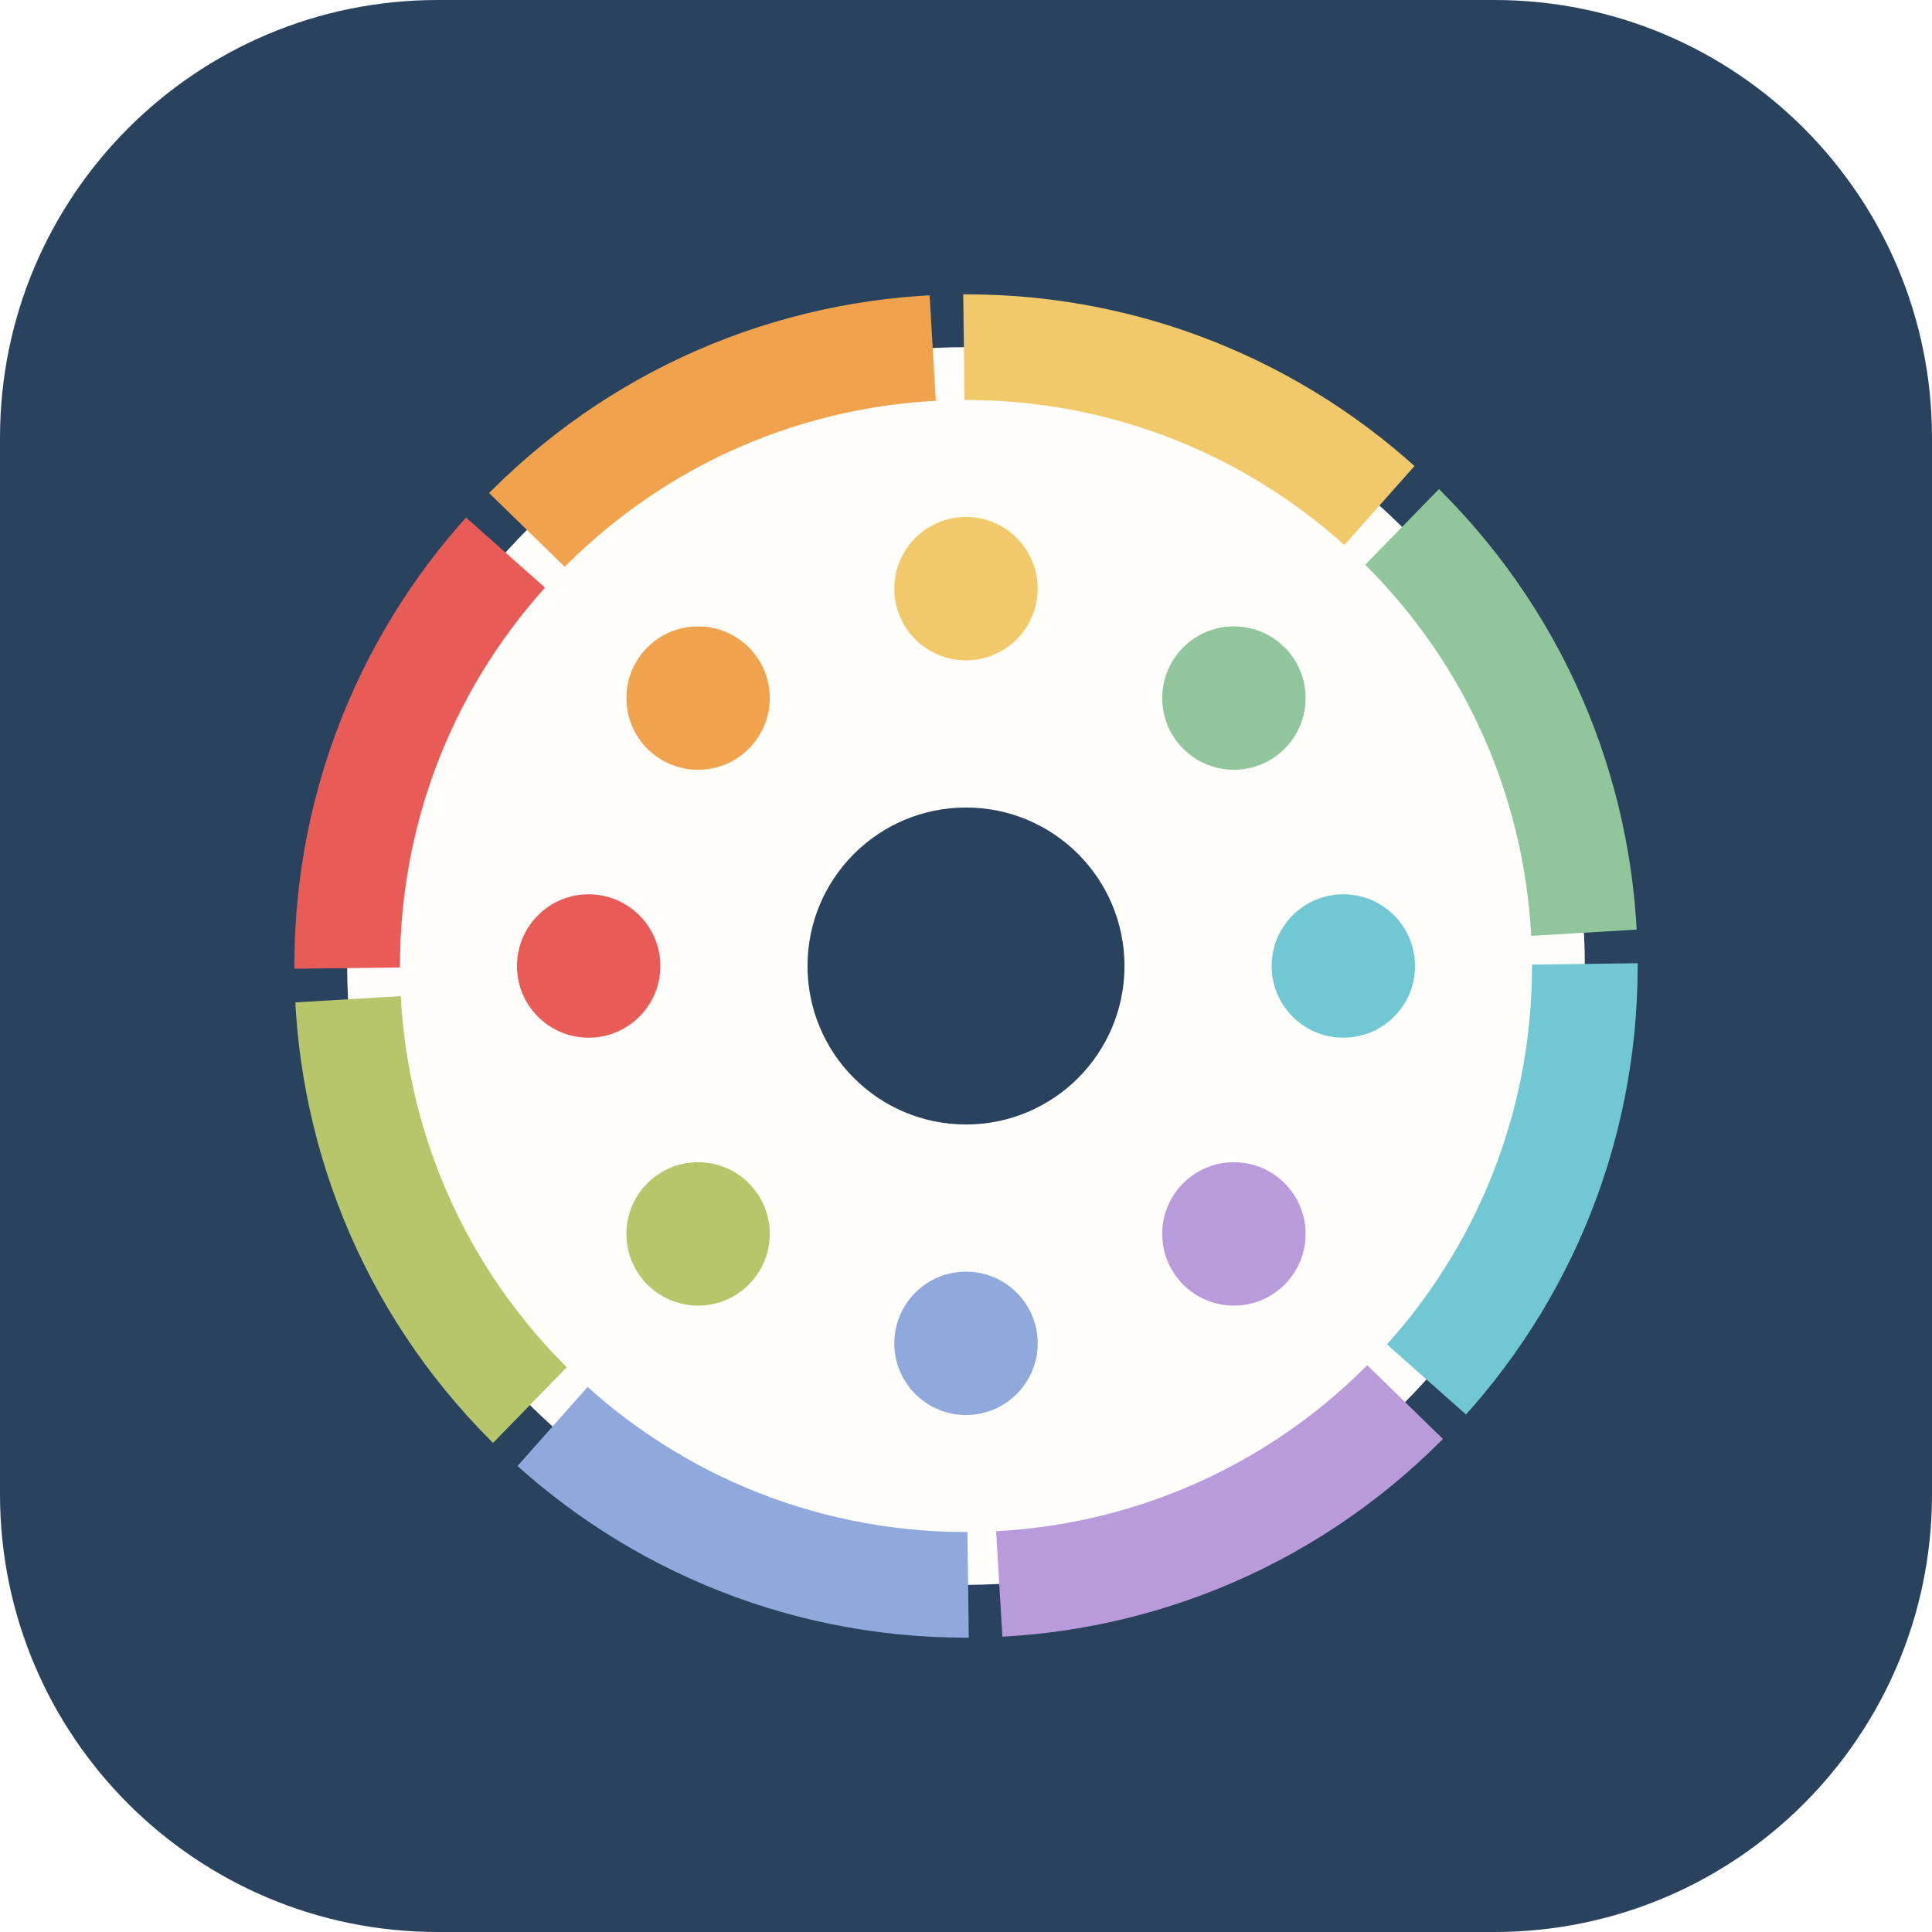
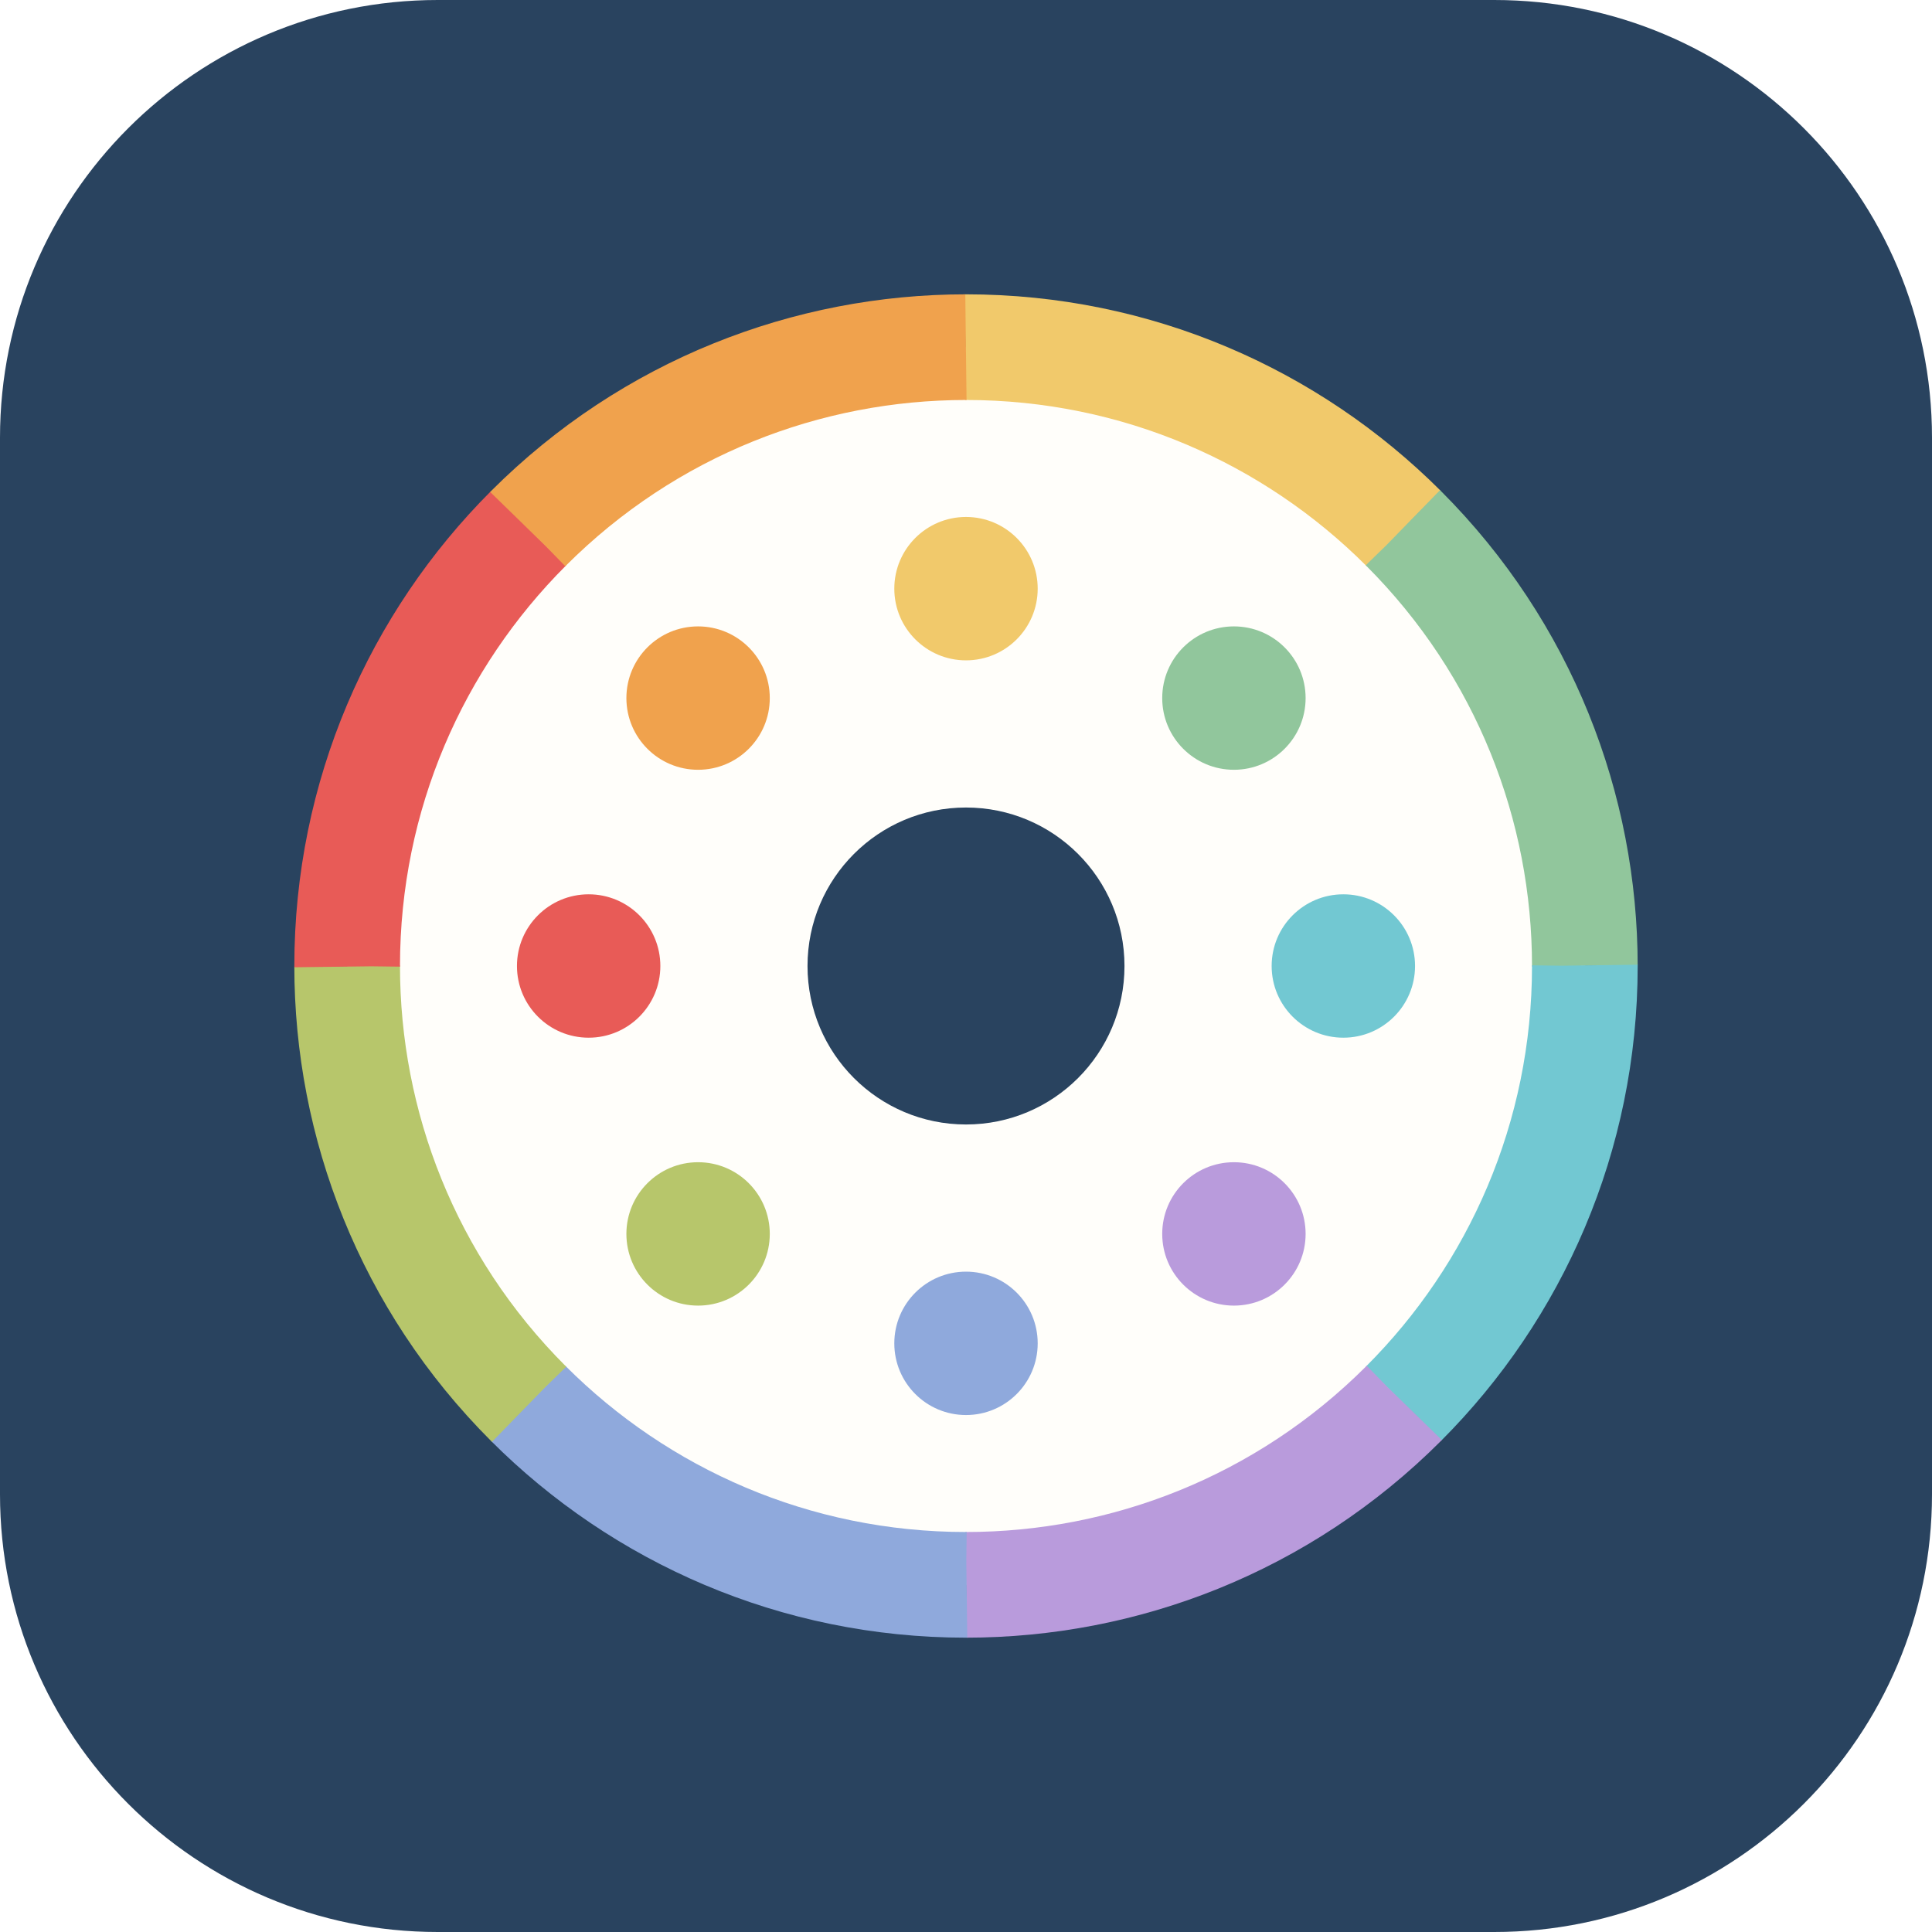
<svg xmlns="http://www.w3.org/2000/svg" viewBox="0 0 512 512" role="img" aria-label="Émotions">
  <rect width="512" height="512" rx="116" fill="#29435f" />
  <circle cx="256" cy="256" r="164" fill="#fffefa" />
-   <g fill="none" stroke-width="28" stroke-linecap="butt" stroke-dasharray="120 910">
+   <g fill="none" stroke-width="28" stroke-linecap="butt" stroke-dasharray="128.8 901.6">
    <circle cx="256" cy="256" r="164" stroke="#f1c96b" transform="rotate(-90 256 256)" />
    <circle cx="256" cy="256" r="164" stroke="#91c69c" transform="rotate(-45 256 256)" />
    <circle cx="256" cy="256" r="164" stroke="#72c8d2" transform="rotate(0 256 256)" />
    <circle cx="256" cy="256" r="164" stroke="#b99bdc" transform="rotate(45 256 256)" />
    <circle cx="256" cy="256" r="164" stroke="#8fa9dc" transform="rotate(90 256 256)" />
    <circle cx="256" cy="256" r="164" stroke="#b7c66b" transform="rotate(135 256 256)" />
    <circle cx="256" cy="256" r="164" stroke="#e85b57" transform="rotate(180 256 256)" />
    <circle cx="256" cy="256" r="164" stroke="#f0a24d" transform="rotate(225 256 256)" />
  </g>
  <circle cx="256" cy="256" r="42" fill="#29435f" />
  <circle cx="256" cy="156" r="19" fill="#f1c96b" />
  <circle cx="327" cy="185" r="19" fill="#91c69c" />
  <circle cx="356" cy="256" r="19" fill="#72c8d2" />
  <circle cx="327" cy="327" r="19" fill="#b99bdc" />
  <circle cx="256" cy="356" r="19" fill="#8fa9dc" />
  <circle cx="185" cy="327" r="19" fill="#b7c66b" />
  <circle cx="156" cy="256" r="19" fill="#e85b57" />
  <circle cx="185" cy="185" r="19" fill="#f0a24d" />
</svg>
